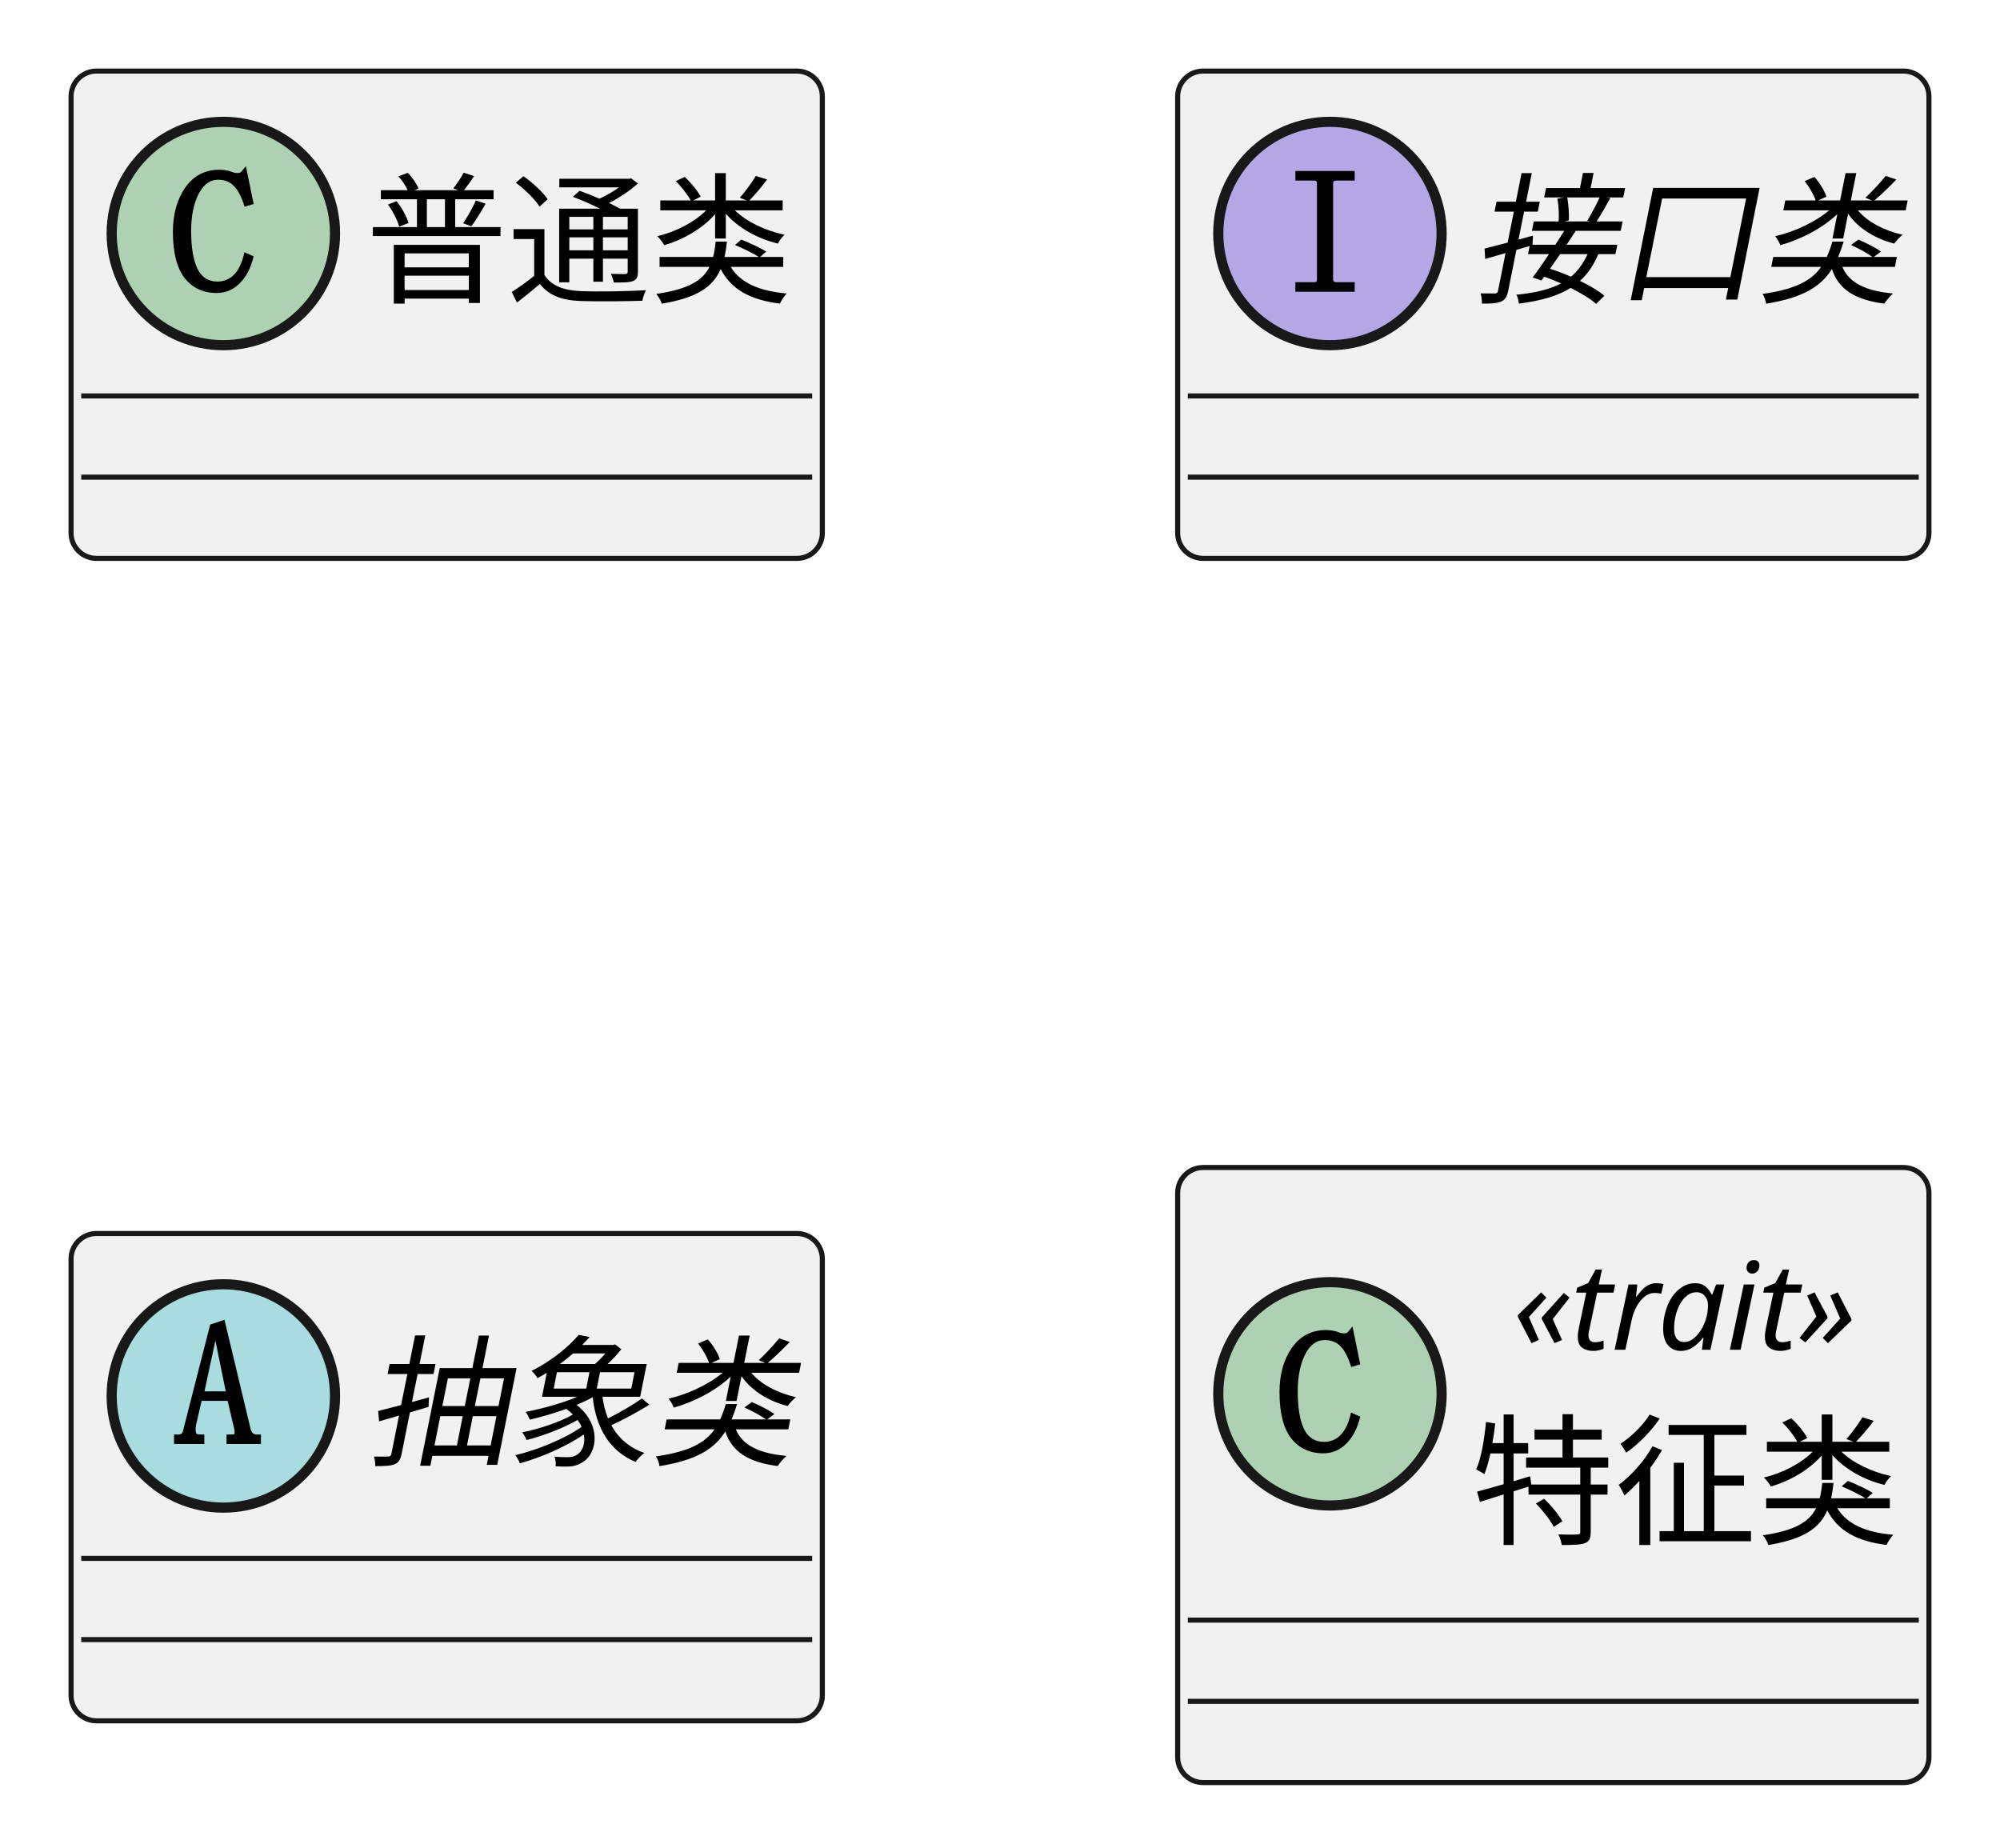
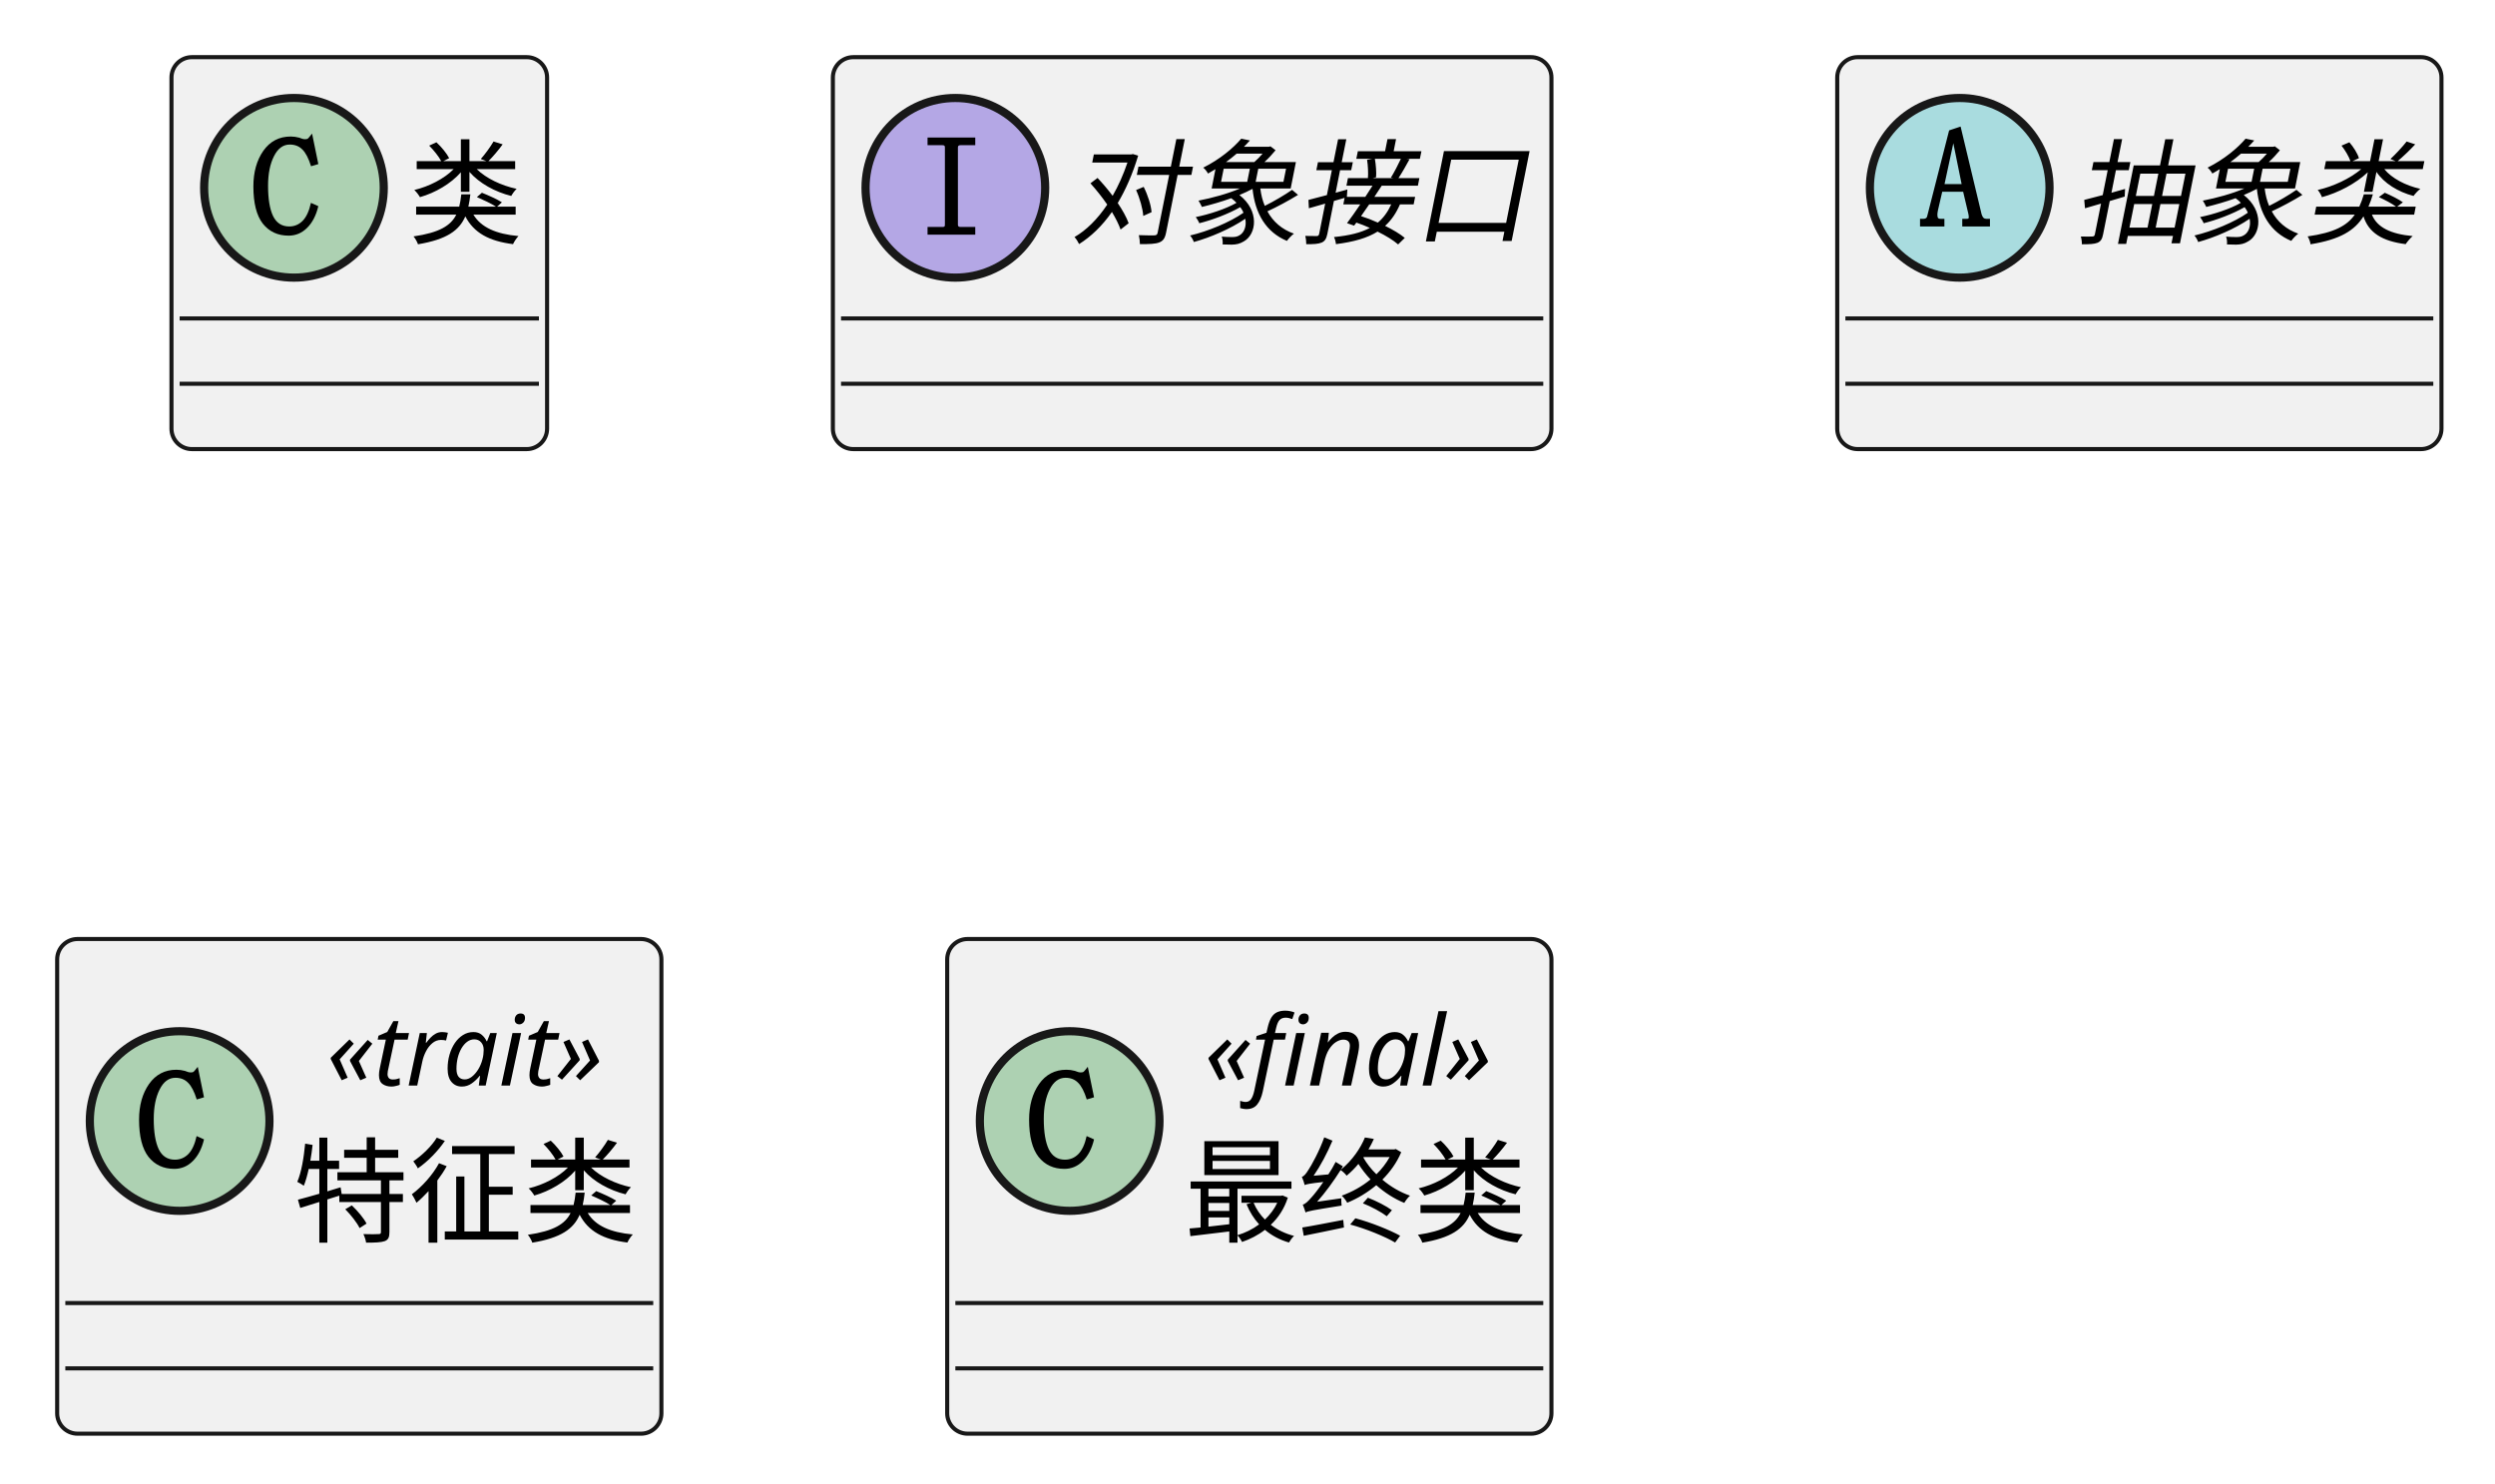
- <svg xmlns="http://www.w3.org/2000/svg" contentStyleType="text/css" height="364px" preserveAspectRatio="none" style="width:394px;height:364px;background:#FFFFFF;" version="1.1" viewBox="0 0 394 364" width="394px" zoomAndPan="magnify">
+ <svg xmlns="http://www.w3.org/2000/svg" contentStyleType="text/css" height="327.6px" preserveAspectRatio="none" style="width:550px;height:327px;background:#FFFFFF;" version="1.1" viewBox="0 0 550 327" width="550.8px" zoomAndPan="magnify">
  <defs />
  <g>
-     <g id="elem_普通类">
-       <rect codeLine="1" fill="#F1F1F1" height="96" id="普通类" rx="5" ry="5" style="stroke:#181818;stroke-width:1.0;" width="148" x="14" y="14" />
-       <ellipse cx="44" cy="46" fill="#ADD1B2" rx="22" ry="22" style="stroke:#181818;stroke-width:2.0;" />
-       <path d="M42.688,57.719 Q38.719,57.719 36.375,54.781 Q34.062,51.812 34.062,45.656 Q34.062,40.438 36.5,36.938 Q38.969,33.438 43.219,33.438 Q44.219,33.438 45.281,33.719 Q46.156,34.094 46.688,34.094 Q47.125,34.094 47.312,34 Q47.531,33.906 48.438,32.719 L49.969,40.188 L48.188,40.719 Q47.281,37.812 46.062,36.625 Q44.875,35.406 42.969,35.406 Q40.531,35.406 39.094,38.281 Q37.656,41.125 37.656,45.5 Q37.656,50.312 38.875,52.906 Q40.125,55.469 42.844,55.469 Q44.75,55.469 46.125,54.094 Q47.5,52.688 48.156,49.688 L49.969,50.5 Q49.156,53.906 47.219,55.812 Q45.312,57.719 42.688,57.719 Z " fill="#000000" />
-       <text fill="#000000" font-family="sans-serif" font-size="28" lengthAdjust="spacing" textLength="84" x="72" y="57.594">普通类</text>
-       <line style="stroke:#181818;stroke-width:1.0;" x1="16" x2="160" y1="78" y2="78" />
-       <line style="stroke:#181818;stroke-width:1.0;" x1="16" x2="160" y1="94" y2="94" />
+     <g id="elem_类">
+       <rect codeLine="1" fill="#F1F1F1" height="86.4" id="类" rx="4.5" ry="4.5" style="stroke:#181818;stroke-width:0.9;" width="82.8" x="37.8" y="12.6" />
+       <ellipse cx="64.8" cy="41.4" fill="#ADD1B2" rx="19.8" ry="19.8" style="stroke:#181818;stroke-width:1.8;" />
+       <path d="M63.619,51.947 Q60.047,51.947 57.938,49.303 Q55.856,46.631 55.856,41.091 Q55.856,36.394 58.05,33.244 Q60.272,30.094 64.097,30.094 Q64.997,30.094 65.953,30.347 Q66.741,30.684 67.219,30.684 Q67.612,30.684 67.781,30.6 Q67.978,30.516 68.794,29.447 L70.172,36.169 L68.569,36.647 Q67.753,34.031 66.656,32.962 Q65.588,31.866 63.872,31.866 Q61.678,31.866 60.384,34.453 Q59.091,37.013 59.091,40.95 Q59.091,45.281 60.188,47.616 Q61.312,49.922 63.759,49.922 Q65.475,49.922 66.713,48.684 Q67.95,47.419 68.541,44.719 L70.172,45.45 Q69.441,48.516 67.697,50.231 Q65.981,51.947 63.619,51.947 Z " fill="#000000" />
+       <text fill="#000000" font-family="sans-serif" font-size="25.2" lengthAdjust="spacing" textLength="25.2" x="90" y="51.834">类</text>
+       <line style="stroke:#181818;stroke-width:0.9;" x1="39.6" x2="118.8" y1="70.2" y2="70.2" />
+       <line style="stroke:#181818;stroke-width:0.9;" x1="39.6" x2="118.8" y1="84.6" y2="84.6" />
    </g>
-     <g id="elem_接口类">
-       <rect codeLine="2" fill="#F1F1F1" height="96" id="接口类" rx="5" ry="5" style="stroke:#181818;stroke-width:1.0;" width="148" x="232" y="14" />
-       <ellipse cx="262" cy="46" fill="#B4A7E5" rx="22" ry="22" style="stroke:#181818;stroke-width:2.0;" />
-       <path d="M255.188,35.562 L255.188,33.688 L266.875,33.688 L266.875,35.562 L263.281,35.562 Q262.938,35.562 262.781,35.688 Q262.625,35.812 262.625,36.094 L262.625,55.062 Q262.625,55.344 262.781,55.469 Q262.938,55.594 263.281,55.594 L266.875,55.594 L266.875,57.469 L255.188,57.469 L255.188,55.594 L258.781,55.594 Q259.219,55.594 259.312,55.5 Q259.438,55.375 259.438,55.062 L259.438,36.094 Q259.438,35.781 259.312,35.688 Q259.219,35.562 258.781,35.562 L255.188,35.562 Z " fill="#000000" />
-       <text fill="#000000" font-family="sans-serif" font-size="28" font-style="italic" lengthAdjust="spacing" textLength="84" x="290" y="57.594">接口类</text>
-       <line style="stroke:#181818;stroke-width:1.0;" x1="234" x2="378" y1="78" y2="78" />
-       <line style="stroke:#181818;stroke-width:1.0;" x1="234" x2="378" y1="94" y2="94" />
+     <g id="elem_对象接口">
+       <rect codeLine="2" fill="#F1F1F1" height="86.4" id="对象接口" rx="4.5" ry="4.5" style="stroke:#181818;stroke-width:0.9;" width="158.4" x="183.6" y="12.6" />
+       <ellipse cx="210.6" cy="41.4" fill="#B4A7E5" rx="19.8" ry="19.8" style="stroke:#181818;stroke-width:1.8;" />
+       <path d="M204.469,32.006 L204.469,30.319 L214.988,30.319 L214.988,32.006 L211.753,32.006 Q211.444,32.006 211.303,32.119 Q211.162,32.231 211.162,32.484 L211.162,49.556 Q211.162,49.809 211.303,49.922 Q211.444,50.034 211.753,50.034 L214.988,50.034 L214.988,51.722 L204.469,51.722 L204.469,50.034 L207.703,50.034 Q208.097,50.034 208.181,49.95 Q208.294,49.837 208.294,49.556 L208.294,32.484 Q208.294,32.203 208.181,32.119 Q208.097,32.006 207.703,32.006 L204.469,32.006 Z " fill="#000000" />
+       <text fill="#000000" font-family="sans-serif" font-size="25.2" font-style="italic" lengthAdjust="spacing" textLength="100.8" x="235.8" y="51.834">对象接口</text>
+       <line style="stroke:#181818;stroke-width:0.9;" x1="185.4" x2="340.2" y1="70.2" y2="70.2" />
+       <line style="stroke:#181818;stroke-width:0.9;" x1="185.4" x2="340.2" y1="84.6" y2="84.6" />
    </g>
    <g id="elem_抽象类">
-       <rect codeLine="3" fill="#F1F1F1" height="96" id="抽象类" rx="5" ry="5" style="stroke:#181818;stroke-width:1.0;" width="148" x="14" y="243" />
-       <ellipse cx="44" cy="275" fill="#A9DCDF" rx="22" ry="22" style="stroke:#181818;stroke-width:2.0;" />
-       <path d="M44.844,275.969 L39.719,275.969 L38.656,280.562 Q38.531,281.219 38.531,281.531 Q38.531,281.969 38.625,282.281 Q38.75,282.594 39.312,282.594 L40.25,282.594 L40.25,284.469 L34.281,284.469 L34.281,282.594 L35.188,282.594 Q35.531,282.594 35.781,282.406 Q36.031,282.188 36.125,281.594 L41.406,260.938 L44.219,260 L49.375,281.531 Q49.594,282.156 49.844,282.375 Q50.125,282.594 50.469,282.594 L51.406,282.594 L51.406,284.469 L44.625,284.469 L44.625,282.594 L45.688,282.594 Q46.125,282.594 46.156,282.5 Q46.219,282.375 46.219,282.219 Q46.219,281.781 46.125,281.406 L44.844,275.969 Z M35.719,283.656 L35.719,283.656 Z M37.062,283.656 L37.062,283.656 Z M46.5,283.656 L46.5,283.656 Z M48.75,283.656 L48.75,283.656 Z M42.375,263.781 L42.5,263.781 L40.281,274.094 L44.469,274.094 L42.375,263.781 Z " fill="#000000" />
-       <text fill="#000000" font-family="sans-serif" font-size="28" font-style="italic" lengthAdjust="spacing" textLength="84" x="72" y="286.594">抽象类</text>
-       <line style="stroke:#181818;stroke-width:1.0;" x1="16" x2="160" y1="307" y2="307" />
-       <line style="stroke:#181818;stroke-width:1.0;" x1="16" x2="160" y1="323" y2="323" />
+       <rect codeLine="3" fill="#F1F1F1" height="86.4" id="抽象类" rx="4.5" ry="4.5" style="stroke:#181818;stroke-width:0.9;" width="133.2" x="405" y="12.6" />
+       <ellipse cx="432" cy="41.4" fill="#A9DCDF" rx="19.8" ry="19.8" style="stroke:#181818;stroke-width:1.8;" />
+       <path d="M432.759,42.272 L428.147,42.272 L427.191,46.406 Q427.078,46.997 427.078,47.278 Q427.078,47.672 427.163,47.953 Q427.275,48.234 427.781,48.234 L428.625,48.234 L428.625,49.922 L423.253,49.922 L423.253,48.234 L424.069,48.234 Q424.378,48.234 424.603,48.066 Q424.828,47.869 424.913,47.334 L429.666,28.744 L432.197,27.9 L436.837,47.278 Q437.034,47.841 437.259,48.038 Q437.512,48.234 437.822,48.234 L438.666,48.234 L438.666,49.922 L432.562,49.922 L432.562,48.234 L433.519,48.234 Q433.913,48.234 433.941,48.15 Q433.997,48.038 433.997,47.897 Q433.997,47.503 433.913,47.166 L432.759,42.272 Z M424.547,49.191 L424.547,49.191 Z M425.756,49.191 L425.756,49.191 Z M434.25,49.191 L434.25,49.191 Z M436.275,49.191 L436.275,49.191 Z M430.538,31.303 L430.65,31.303 L428.653,40.584 L432.422,40.584 L430.538,31.303 Z " fill="#000000" />
+       <text fill="#000000" font-family="sans-serif" font-size="25.2" font-style="italic" lengthAdjust="spacing" textLength="75.6" x="457.2" y="51.834">抽象类</text>
+       <line style="stroke:#181818;stroke-width:0.9;" x1="406.8" x2="536.4" y1="70.2" y2="70.2" />
+       <line style="stroke:#181818;stroke-width:0.9;" x1="406.8" x2="536.4" y1="84.6" y2="84.6" />
    </g>
    <g id="elem_特征类">
-       <rect codeLine="4" fill="#F1F1F1" height="121.164" id="特征类" rx="5" ry="5" style="stroke:#181818;stroke-width:1.0;" width="148" x="232" y="230" />
-       <ellipse cx="262" cy="274.582" fill="#ADD1B2" rx="22" ry="22" style="stroke:#181818;stroke-width:2.0;" />
-       <path d="M260.688,286.301 Q256.719,286.301 254.375,283.363 Q252.062,280.394 252.062,274.238 Q252.062,269.019 254.5,265.519 Q256.969,262.019 261.219,262.019 Q262.219,262.019 263.281,262.301 Q264.156,262.676 264.688,262.676 Q265.125,262.676 265.312,262.582 Q265.531,262.488 266.438,261.301 L267.969,268.769 L266.188,269.301 Q265.281,266.394 264.062,265.207 Q262.875,263.988 260.969,263.988 Q258.531,263.988 257.094,266.863 Q255.656,269.707 255.656,274.082 Q255.656,278.894 256.875,281.488 Q258.125,284.051 260.844,284.051 Q262.75,284.051 264.125,282.676 Q265.5,281.269 266.156,278.269 L267.969,279.082 Q267.156,282.488 265.219,284.394 Q263.312,286.301 260.688,286.301 Z " fill="#000000" />
-       <text fill="#000000" font-family="sans-serif" font-size="24" font-style="italic" lengthAdjust="spacing" textLength="68" x="298" y="265.898">«trait»</text>
-       <text fill="#000000" font-family="sans-serif" font-size="28" lengthAdjust="spacing" textLength="84" x="290" y="302.137">特征类</text>
-       <line style="stroke:#181818;stroke-width:1.0;" x1="234" x2="378" y1="319.164" y2="319.164" />
-       <line style="stroke:#181818;stroke-width:1.0;" x1="234" x2="378" y1="335.164" y2="335.164" />
+       <rect codeLine="4" fill="#F1F1F1" height="109.048" id="特征类" rx="4.5" ry="4.5" style="stroke:#181818;stroke-width:0.9;" width="133.2" x="12.6" y="207" />
+       <ellipse cx="39.6" cy="247.124" fill="#ADD1B2" rx="19.8" ry="19.8" style="stroke:#181818;stroke-width:1.8;" />
+       <path d="M38.419,257.671 Q34.847,257.671 32.737,255.027 Q30.656,252.355 30.656,246.815 Q30.656,242.118 32.85,238.968 Q35.072,235.818 38.897,235.818 Q39.797,235.818 40.753,236.071 Q41.541,236.408 42.019,236.408 Q42.413,236.408 42.581,236.324 Q42.778,236.239 43.594,235.171 L44.972,241.893 L43.369,242.371 Q42.553,239.755 41.456,238.686 Q40.388,237.589 38.672,237.589 Q36.478,237.589 35.184,240.177 Q33.891,242.736 33.891,246.674 Q33.891,251.005 34.987,253.339 Q36.112,255.646 38.559,255.646 Q40.275,255.646 41.513,254.408 Q42.75,253.143 43.341,250.443 L44.972,251.174 Q44.241,254.239 42.497,255.955 Q40.781,257.671 38.419,257.671 Z " fill="#000000" />
+       <text fill="#000000" font-family="sans-serif" font-size="21.6" font-style="italic" lengthAdjust="spacing" textLength="61.2" x="72" y="239.309">«trait»</text>
+       <text fill="#000000" font-family="sans-serif" font-size="25.2" lengthAdjust="spacing" textLength="75.6" x="64.8" y="271.923">特征类</text>
+       <line style="stroke:#181818;stroke-width:0.9;" x1="14.4" x2="144" y1="287.248" y2="287.248" />
+       <line style="stroke:#181818;stroke-width:0.9;" x1="14.4" x2="144" y1="301.648" y2="301.648" />
+     </g>
+     <g id="elem_最终类">
+       <rect codeLine="5" fill="#F1F1F1" height="109.048" id="最终类" rx="4.5" ry="4.5" style="stroke:#181818;stroke-width:0.9;" width="133.2" x="208.8" y="207" />
+       <ellipse cx="235.8" cy="247.124" fill="#ADD1B2" rx="19.8" ry="19.8" style="stroke:#181818;stroke-width:1.8;" />
+       <path d="M234.619,257.671 Q231.047,257.671 228.938,255.027 Q226.856,252.355 226.856,246.815 Q226.856,242.118 229.05,238.968 Q231.272,235.818 235.097,235.818 Q235.997,235.818 236.953,236.071 Q237.741,236.408 238.219,236.408 Q238.613,236.408 238.781,236.324 Q238.978,236.239 239.794,235.171 L241.172,241.893 L239.569,242.371 Q238.753,239.755 237.656,238.686 Q236.588,237.589 234.872,237.589 Q232.678,237.589 231.384,240.177 Q230.091,242.736 230.091,246.674 Q230.091,251.005 231.188,253.339 Q232.312,255.646 234.759,255.646 Q236.475,255.646 237.713,254.408 Q238.95,253.143 239.541,250.443 L241.172,251.174 Q240.441,254.239 238.697,255.955 Q236.981,257.671 234.619,257.671 Z " fill="#000000" />
+       <text fill="#000000" font-family="sans-serif" font-size="21.6" font-style="italic" lengthAdjust="spacing" textLength="66.6" x="265.5" y="239.309">«final»</text>
+       <text fill="#000000" font-family="sans-serif" font-size="25.2" lengthAdjust="spacing" textLength="75.6" x="261" y="271.923">最终类</text>
+       <line style="stroke:#181818;stroke-width:0.9;" x1="210.6" x2="340.2" y1="287.248" y2="287.248" />
+       <line style="stroke:#181818;stroke-width:0.9;" x1="210.6" x2="340.2" y1="301.648" y2="301.648" />
    </g>
  </g>
</svg>
